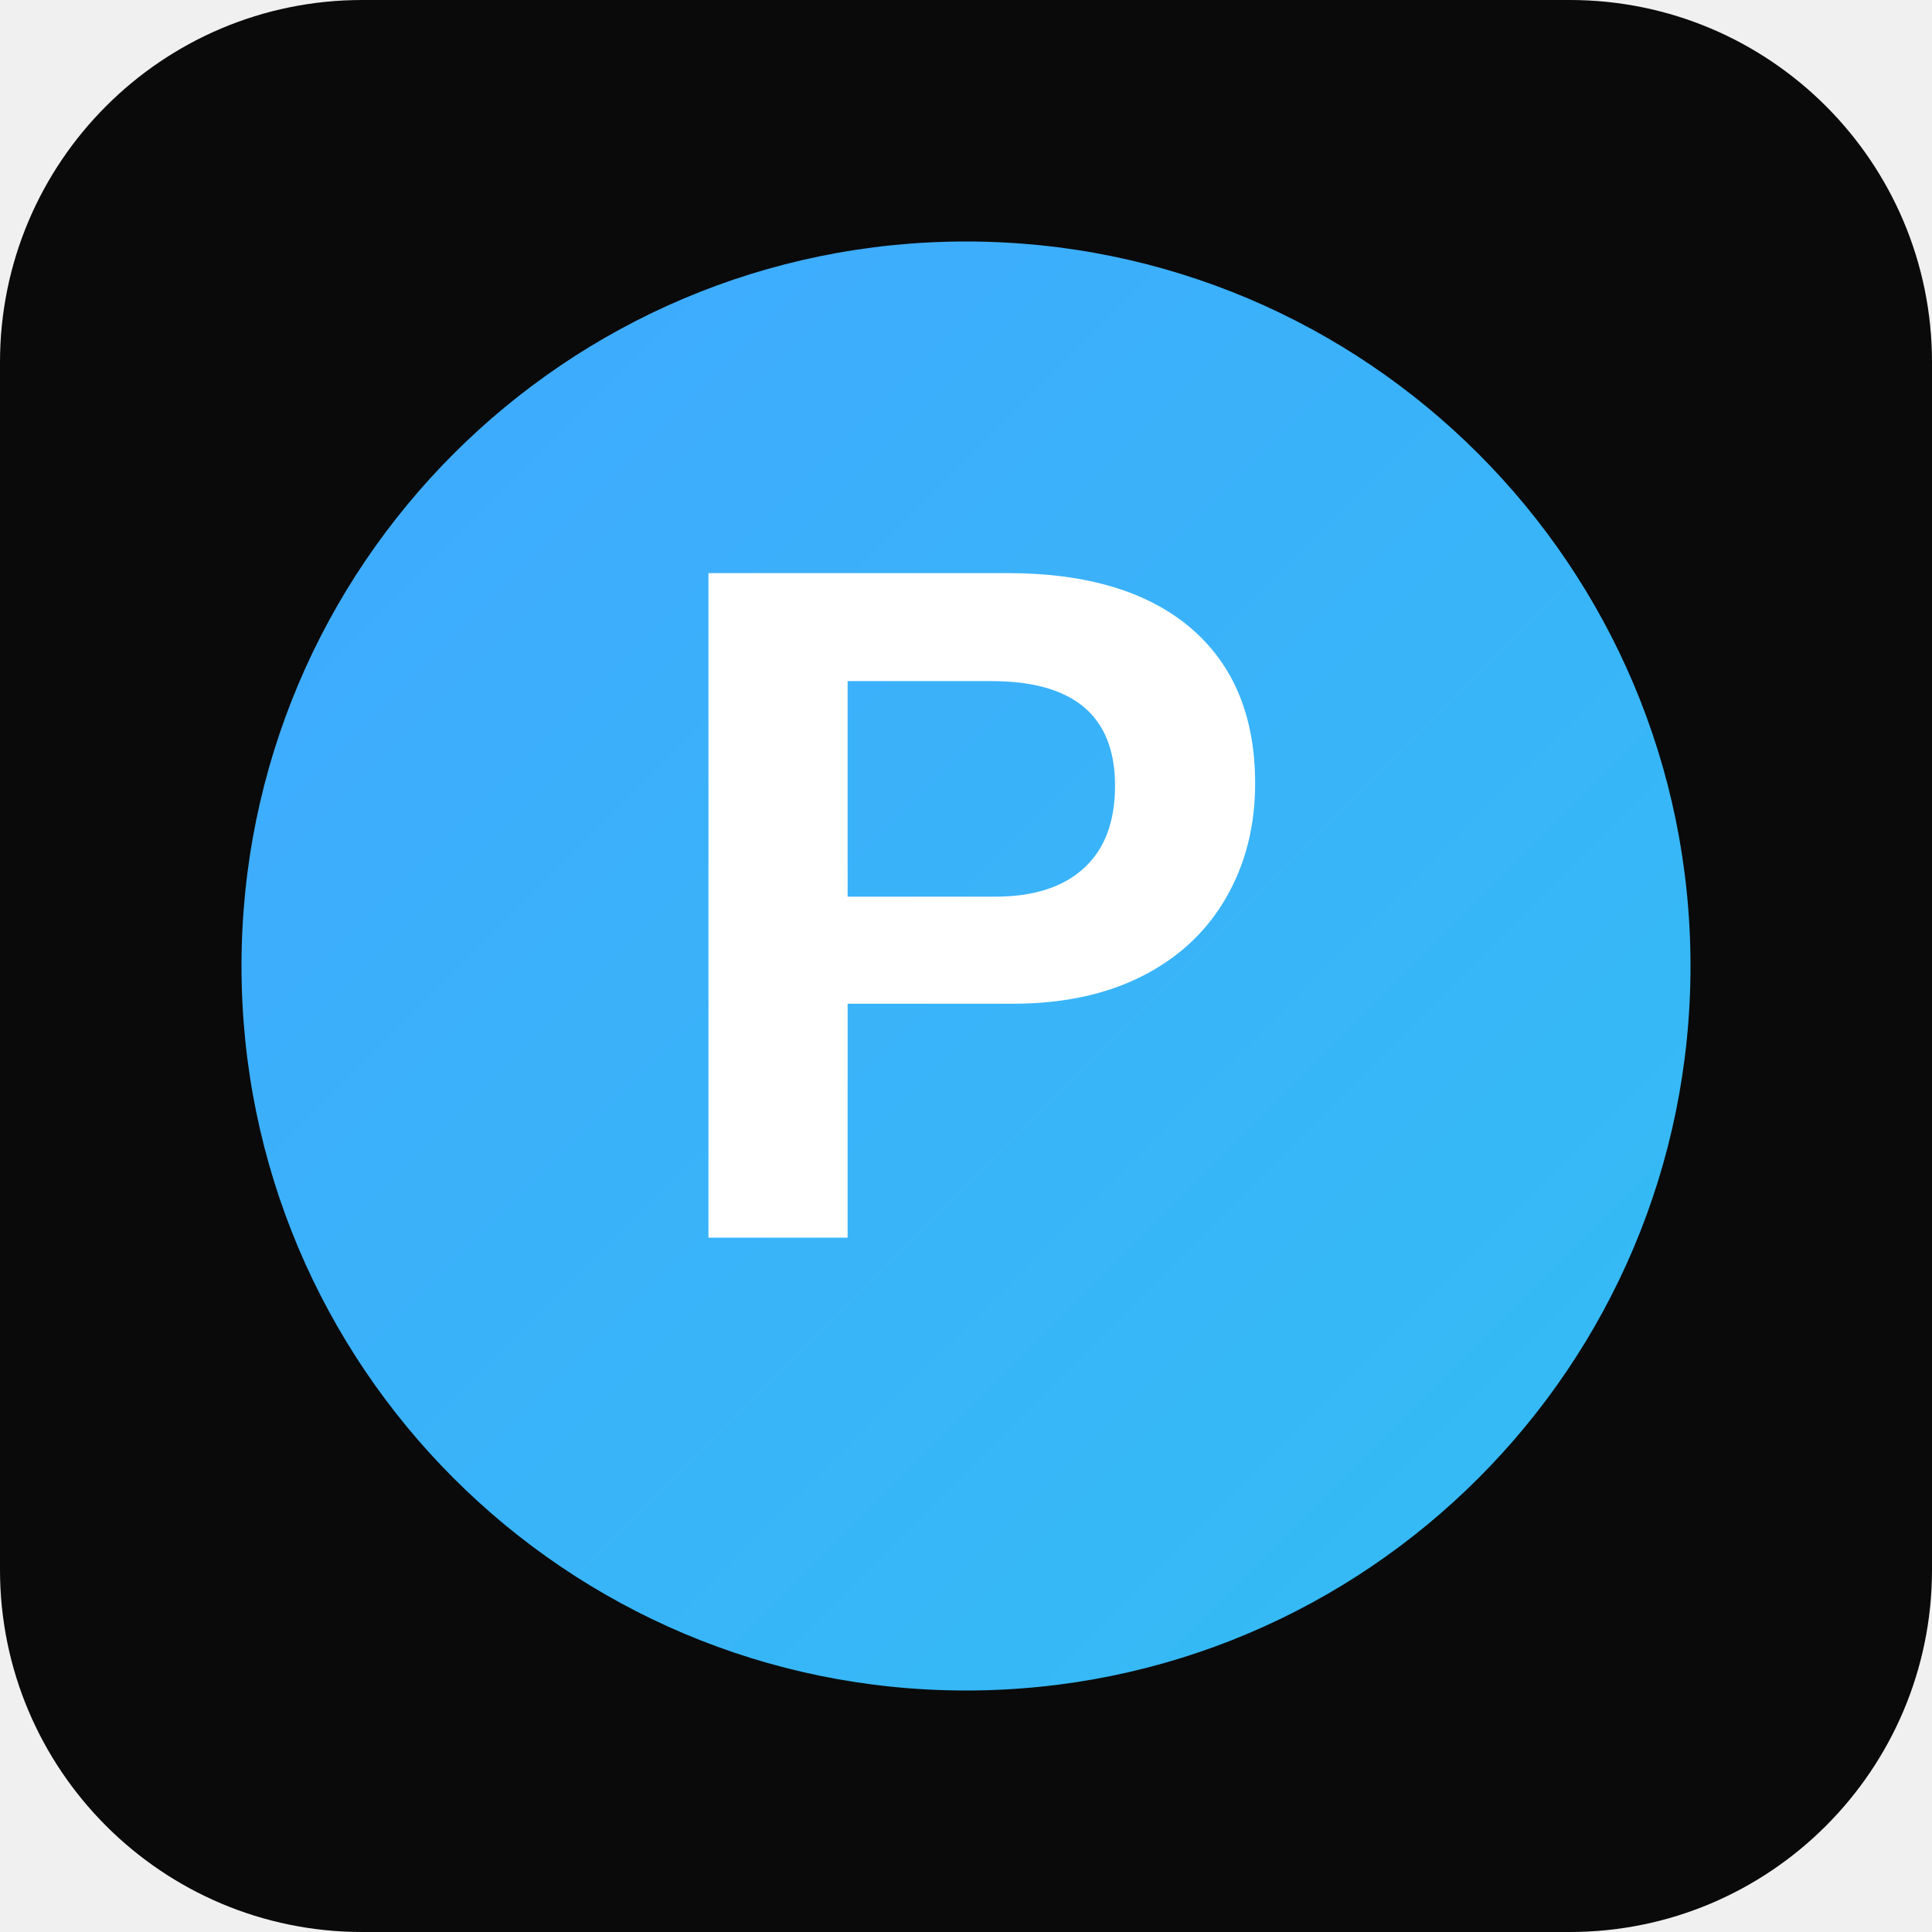
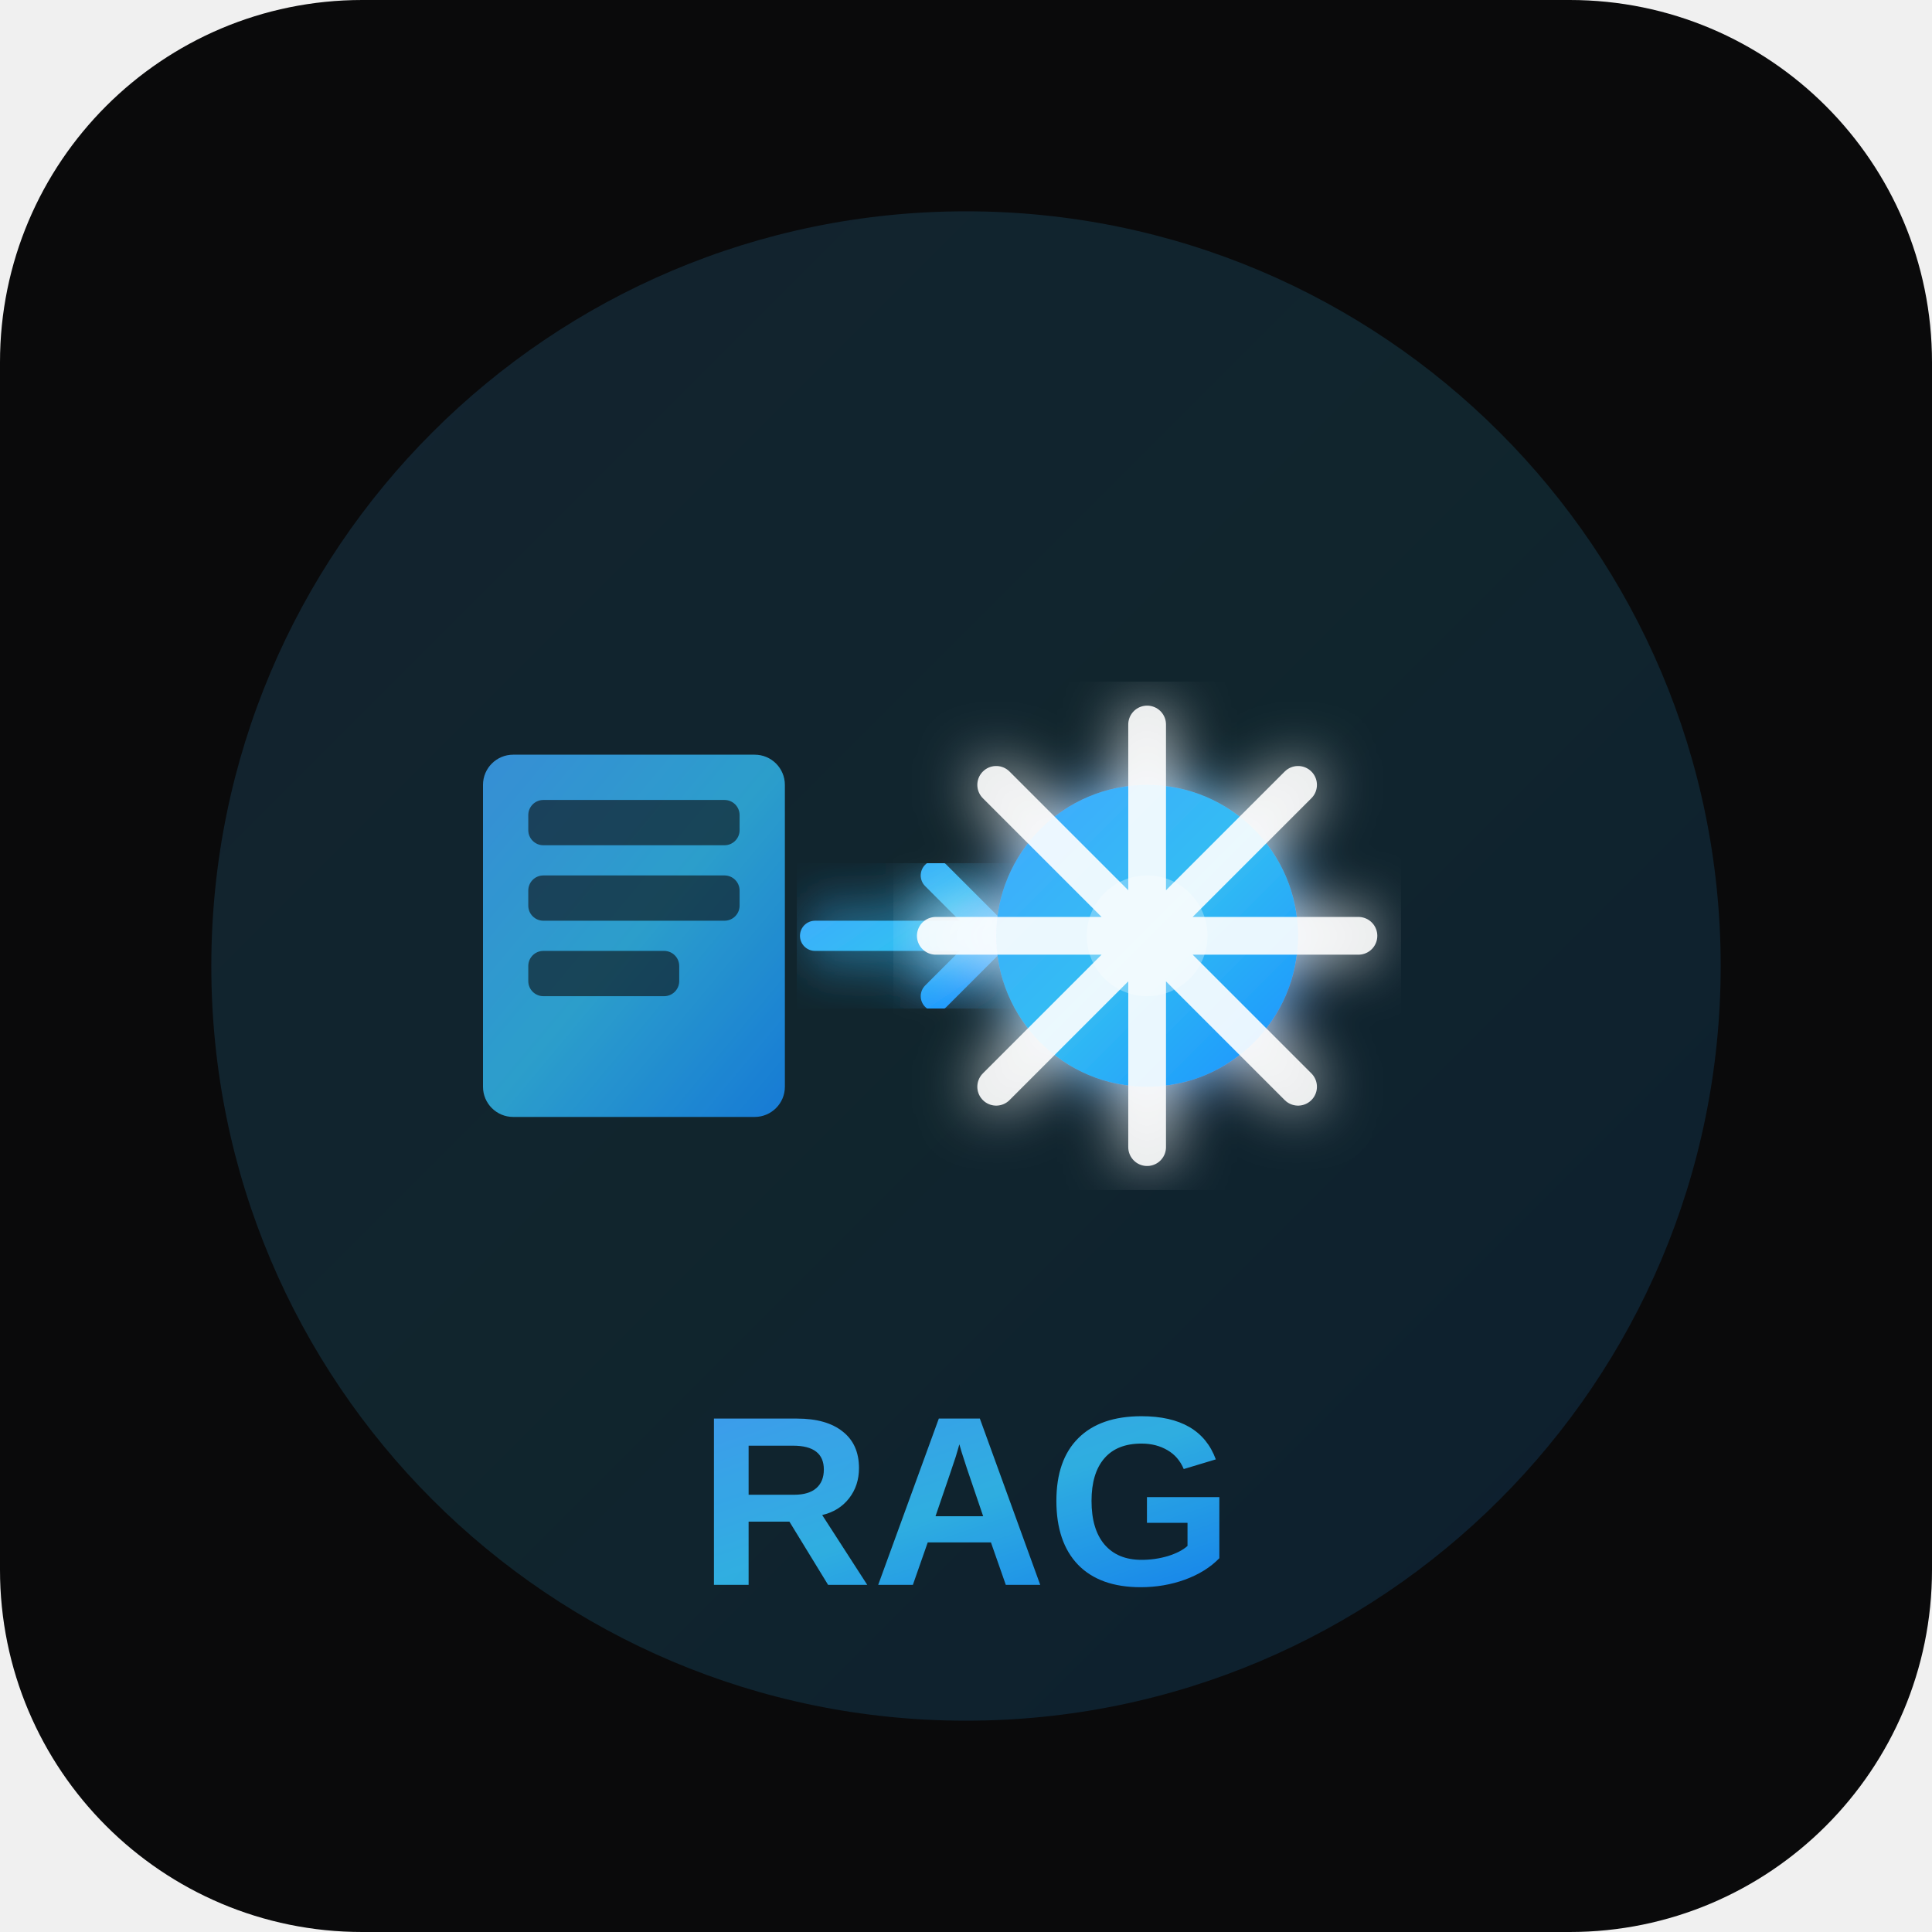
<svg xmlns="http://www.w3.org/2000/svg" viewBox="0 0 128 128">
  <rect width="128" height="128" rx="24" fill="#0a0a0b" />
-   <circle cx="64" cy="64" r="48" fill="url(#gradient)" />
  <defs>
    <linearGradient id="gradient" x1="0%" y1="0%" x2="100%" y2="100%">
      <stop offset="0%" style="stop-color:#40a9ff;stop-opacity:1" />
-       <stop offset="100%" style="stop-color:#33bdf3;stop-opacity:1" />
+       <stop offset="50%" style="stop-color:#33bdf3;stop-opacity:1" />
+       <stop offset="100%" style="stop-color:#1890ff;stop-opacity:1" />
    </linearGradient>
+     <filter id="glow">
+       <feGaussianBlur stdDeviation="2" result="coloredBlur" />
+       <feMerge>
+         <feMergeNode in="coloredBlur" />
+         <feMergeNode in="SourceGraphic" />
+       </feMerge>
+     </filter>
  </defs>
-   <text x="64" y="82" font-family="Arial, sans-serif" font-size="64" font-weight="bold" text-anchor="middle" fill="#fff">P</text>
+   <circle cx="64" cy="64" r="50" fill="url(#gradient)" opacity="0.15" />
+   <g transform="translate(32, 50)">
+     <rect x="0" y="0" width="20" height="24" rx="2" fill="url(#gradient)" opacity="0.8" />
+     <rect x="3" y="3" width="14" height="3" rx="1" fill="#0a0a0b" opacity="0.6" />
+     <rect x="3" y="8" width="14" height="3" rx="1" fill="#0a0a0b" opacity="0.6" />
+     <rect x="3" y="13" width="10" height="3" rx="1" fill="#0a0a0b" opacity="0.6" />
+   </g>
+   <g transform="translate(54, 60)" fill="url(#gradient)" filter="url(#glow)">
+     <path d="M 0 2 L 12 2 L 8 -2 M 12 2 L 8 6" stroke="url(#gradient)" stroke-width="2" fill="none" stroke-linecap="round" stroke-linejoin="round" />
+   </g>
+   <g transform="translate(76, 62)" fill="url(#gradient)" filter="url(#glow)">
+     <circle cx="0" cy="0" r="10" fill="url(#gradient)" />
+     <path d="M 0 -14 L 0 14 M -14 0 L 14 0 M -10 -10 L 10 10 M -10 10 L 10 -10" stroke="#fff" stroke-width="2.5" stroke-linecap="round" opacity="0.9" />
+     <circle cx="0" cy="0" r="4" fill="#fff" opacity="0.3" />
+   </g>
+   <text x="64" y="105" font-family="Arial, sans-serif" font-size="16" font-weight="bold" text-anchor="middle" fill="url(#gradient)" opacity="0.9">RAG</text>
</svg>
